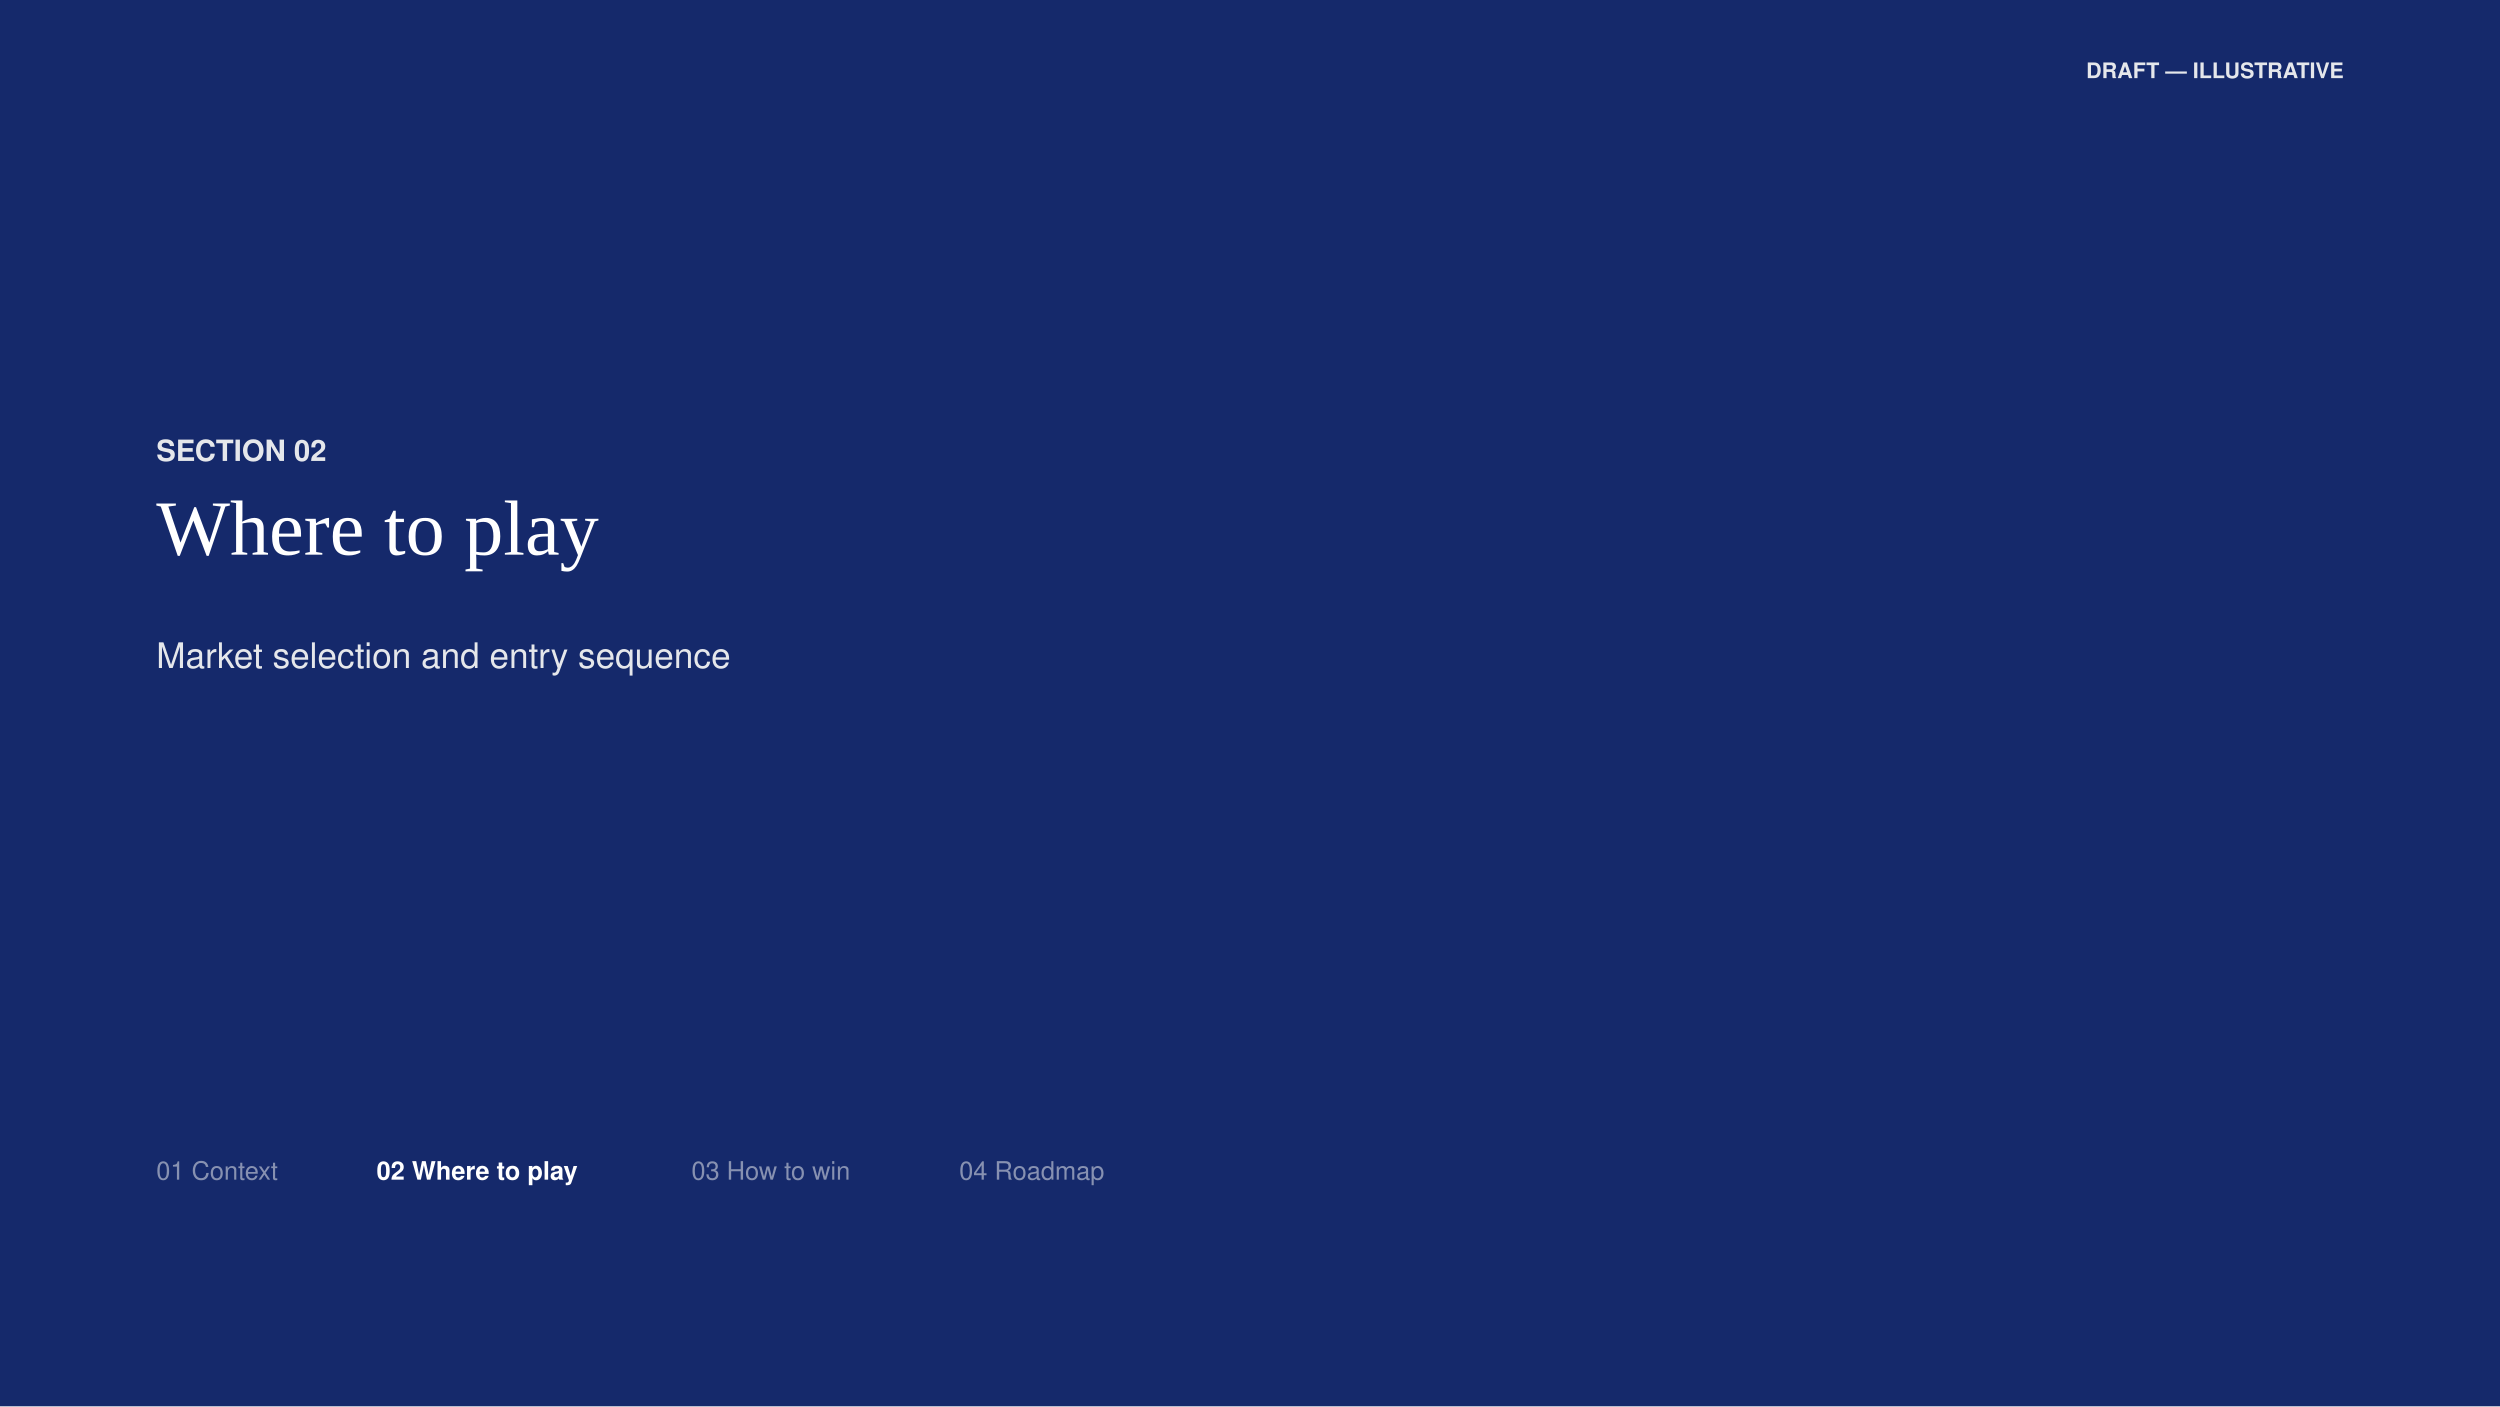
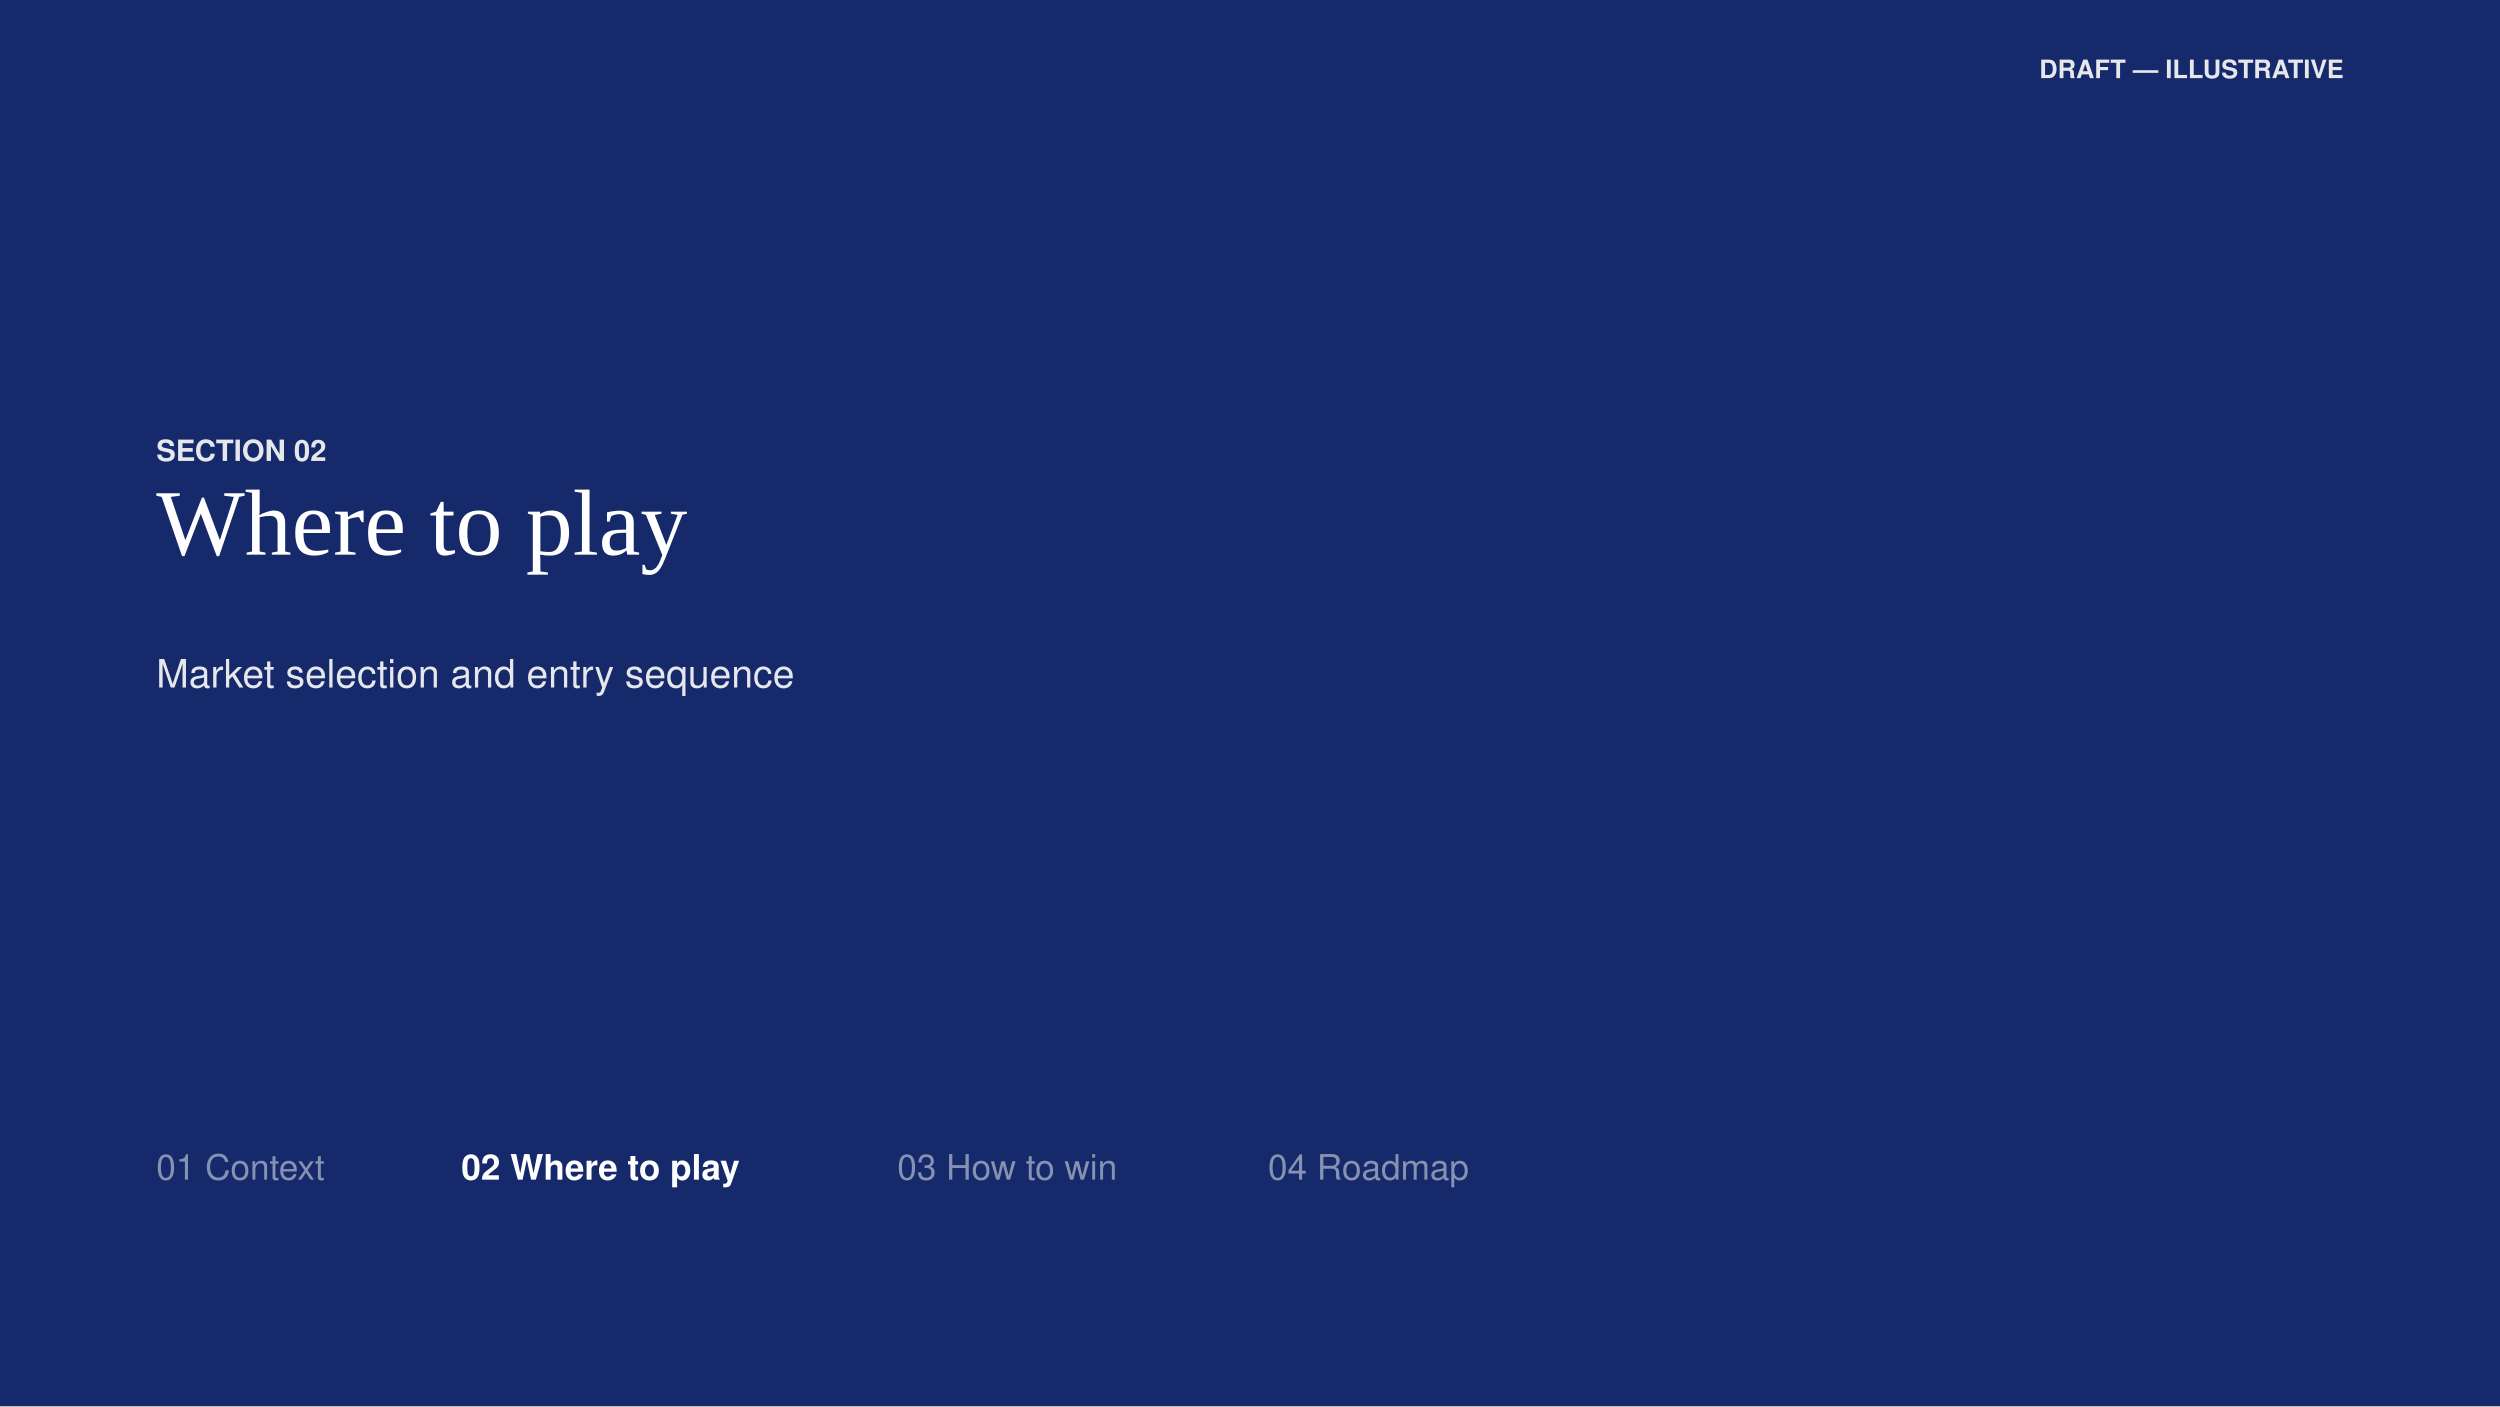
<svg xmlns="http://www.w3.org/2000/svg" viewBox="0 0 1280 720" width="1280" height="720" role="img" aria-label="Where to play">
  <rect x="0.0" y="0.0" width="1280.0" height="720.0" fill="#15296B" stroke="none" />
  <text x="80.0" y="236.0" font-family="'Helvetica Neue', Helvetica, Arial, 'Hiragino Sans', 'Yu Gothic', 'Noto Sans JP', 'Meiryo', sans-serif" font-size="15" fill="#E5E7EB" font-weight="600" text-anchor="start">SECTION 02</text>
-   <text x="80.0" y="284.0" font-family="Georgia, 'Times New Roman', 'Hiragino Mincho ProN', 'Yu Mincho', serif" font-size="40" fill="#FFFFFF" font-weight="normal" text-anchor="start">Where to play</text>
-   <text x="80.0" y="342.0" font-family="'Helvetica Neue', Helvetica, Arial, 'Hiragino Sans', 'Yu Gothic', 'Noto Sans JP', 'Meiryo', sans-serif" font-size="18" fill="#E5E7EB" font-weight="normal" text-anchor="start">Market selection and entry sequence</text>
-   <text x="1200.0" y="40.0" font-family="'Helvetica Neue', Helvetica, Arial, 'Hiragino Sans', 'Yu Gothic', 'Noto Sans JP', 'Meiryo', sans-serif" font-size="11" fill="#E5E7EB" font-weight="600" text-anchor="end">DRAFT — ILLUSTRATIVE</text>
-   <text x="80.0" y="604.0" font-family="'Helvetica Neue', Helvetica, Arial, 'Hiragino Sans', 'Yu Gothic', 'Noto Sans JP', 'Meiryo', sans-serif" font-size="13" fill="#E5E7EB" opacity="0.55">01 Context</text>
-   <text x="192.8" y="604.0" font-family="'Helvetica Neue', Helvetica, Arial, 'Hiragino Sans', 'Yu Gothic', 'Noto Sans JP', 'Meiryo', sans-serif" font-size="13" fill="#FFFFFF" font-weight="600" text-anchor="start">02 Where to play</text>
-   <text x="354.0" y="604.0" font-family="'Helvetica Neue', Helvetica, Arial, 'Hiragino Sans', 'Yu Gothic', 'Noto Sans JP', 'Meiryo', sans-serif" font-size="13" fill="#E5E7EB" opacity="0.55">03 How to win</text>
-   <text x="491.1" y="604.0" font-family="'Helvetica Neue', Helvetica, Arial, 'Hiragino Sans', 'Yu Gothic', 'Noto Sans JP', 'Meiryo', sans-serif" font-size="13" fill="#E5E7EB" opacity="0.55">04 Roadmap</text>
+   <text x="80.0" y="284.0" font-family="Georgia, 'Times New Roman', 'Hiragino Mincho ProN', 'Yu Mincho', serif" font-size="48" fill="#FFFFFF" font-weight="normal" text-anchor="start">Where to play</text>
+   <text x="80.0" y="352.0" font-family="'Helvetica Neue', Helvetica, Arial, 'Hiragino Sans', 'Yu Gothic', 'Noto Sans JP', 'Meiryo', sans-serif" font-size="20" fill="#E5E7EB" font-weight="normal" text-anchor="start">Market selection and entry sequence</text>
+   <text x="1200.0" y="40.0" font-family="'Helvetica Neue', Helvetica, Arial, 'Hiragino Sans', 'Yu Gothic', 'Noto Sans JP', 'Meiryo', sans-serif" font-size="13" fill="#E5E7EB" font-weight="600" text-anchor="end">DRAFT — ILLUSTRATIVE</text>
+   <text x="80.0" y="604.0" font-family="'Helvetica Neue', Helvetica, Arial, 'Hiragino Sans', 'Yu Gothic', 'Noto Sans JP', 'Meiryo', sans-serif" font-size="18" fill="#E5E7EB" opacity="0.55">01 Context</text>
+   <text x="236.2" y="604.0" font-family="'Helvetica Neue', Helvetica, Arial, 'Hiragino Sans', 'Yu Gothic', 'Noto Sans JP', 'Meiryo', sans-serif" font-size="18" fill="#FFFFFF" font-weight="600" text-anchor="start">02 Where to play</text>
+   <text x="459.4" y="604.0" font-family="'Helvetica Neue', Helvetica, Arial, 'Hiragino Sans', 'Yu Gothic', 'Noto Sans JP', 'Meiryo', sans-serif" font-size="18" fill="#E5E7EB" opacity="0.55">03 How to win</text>
+   <text x="649.2" y="604.0" font-family="'Helvetica Neue', Helvetica, Arial, 'Hiragino Sans', 'Yu Gothic', 'Noto Sans JP', 'Meiryo', sans-serif" font-size="18" fill="#E5E7EB" opacity="0.55">04 Roadmap</text>
</svg>
